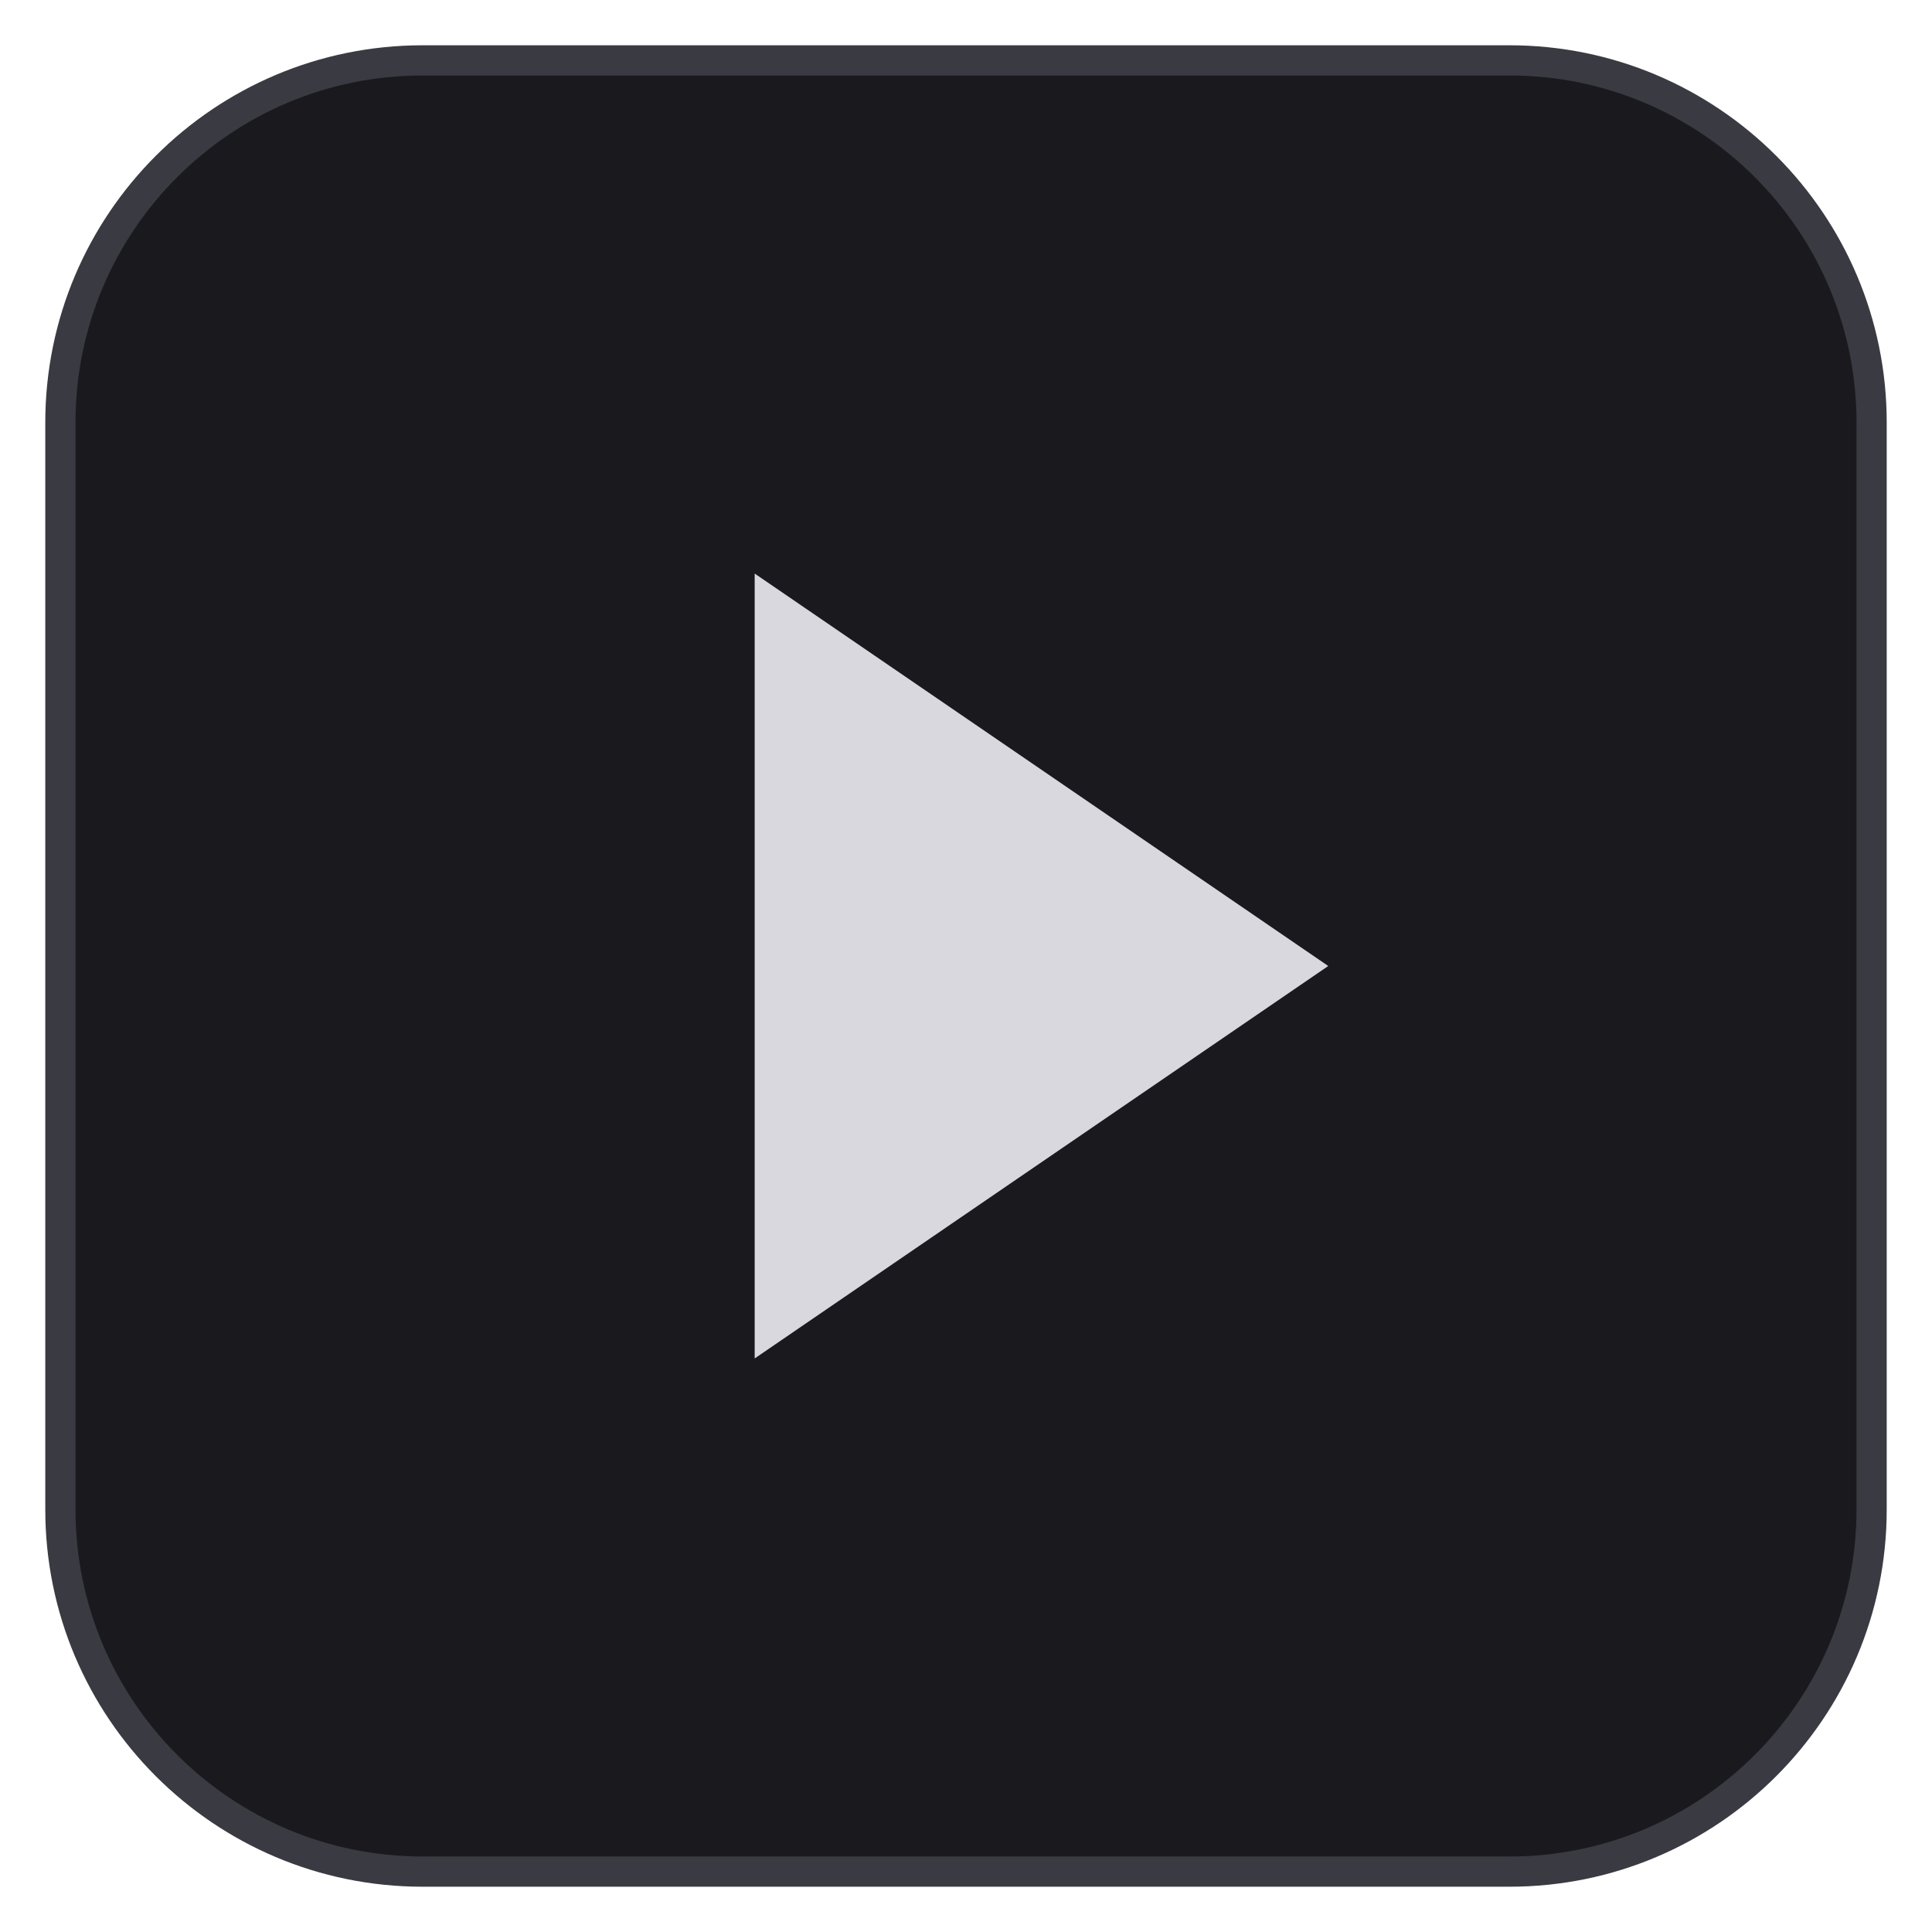
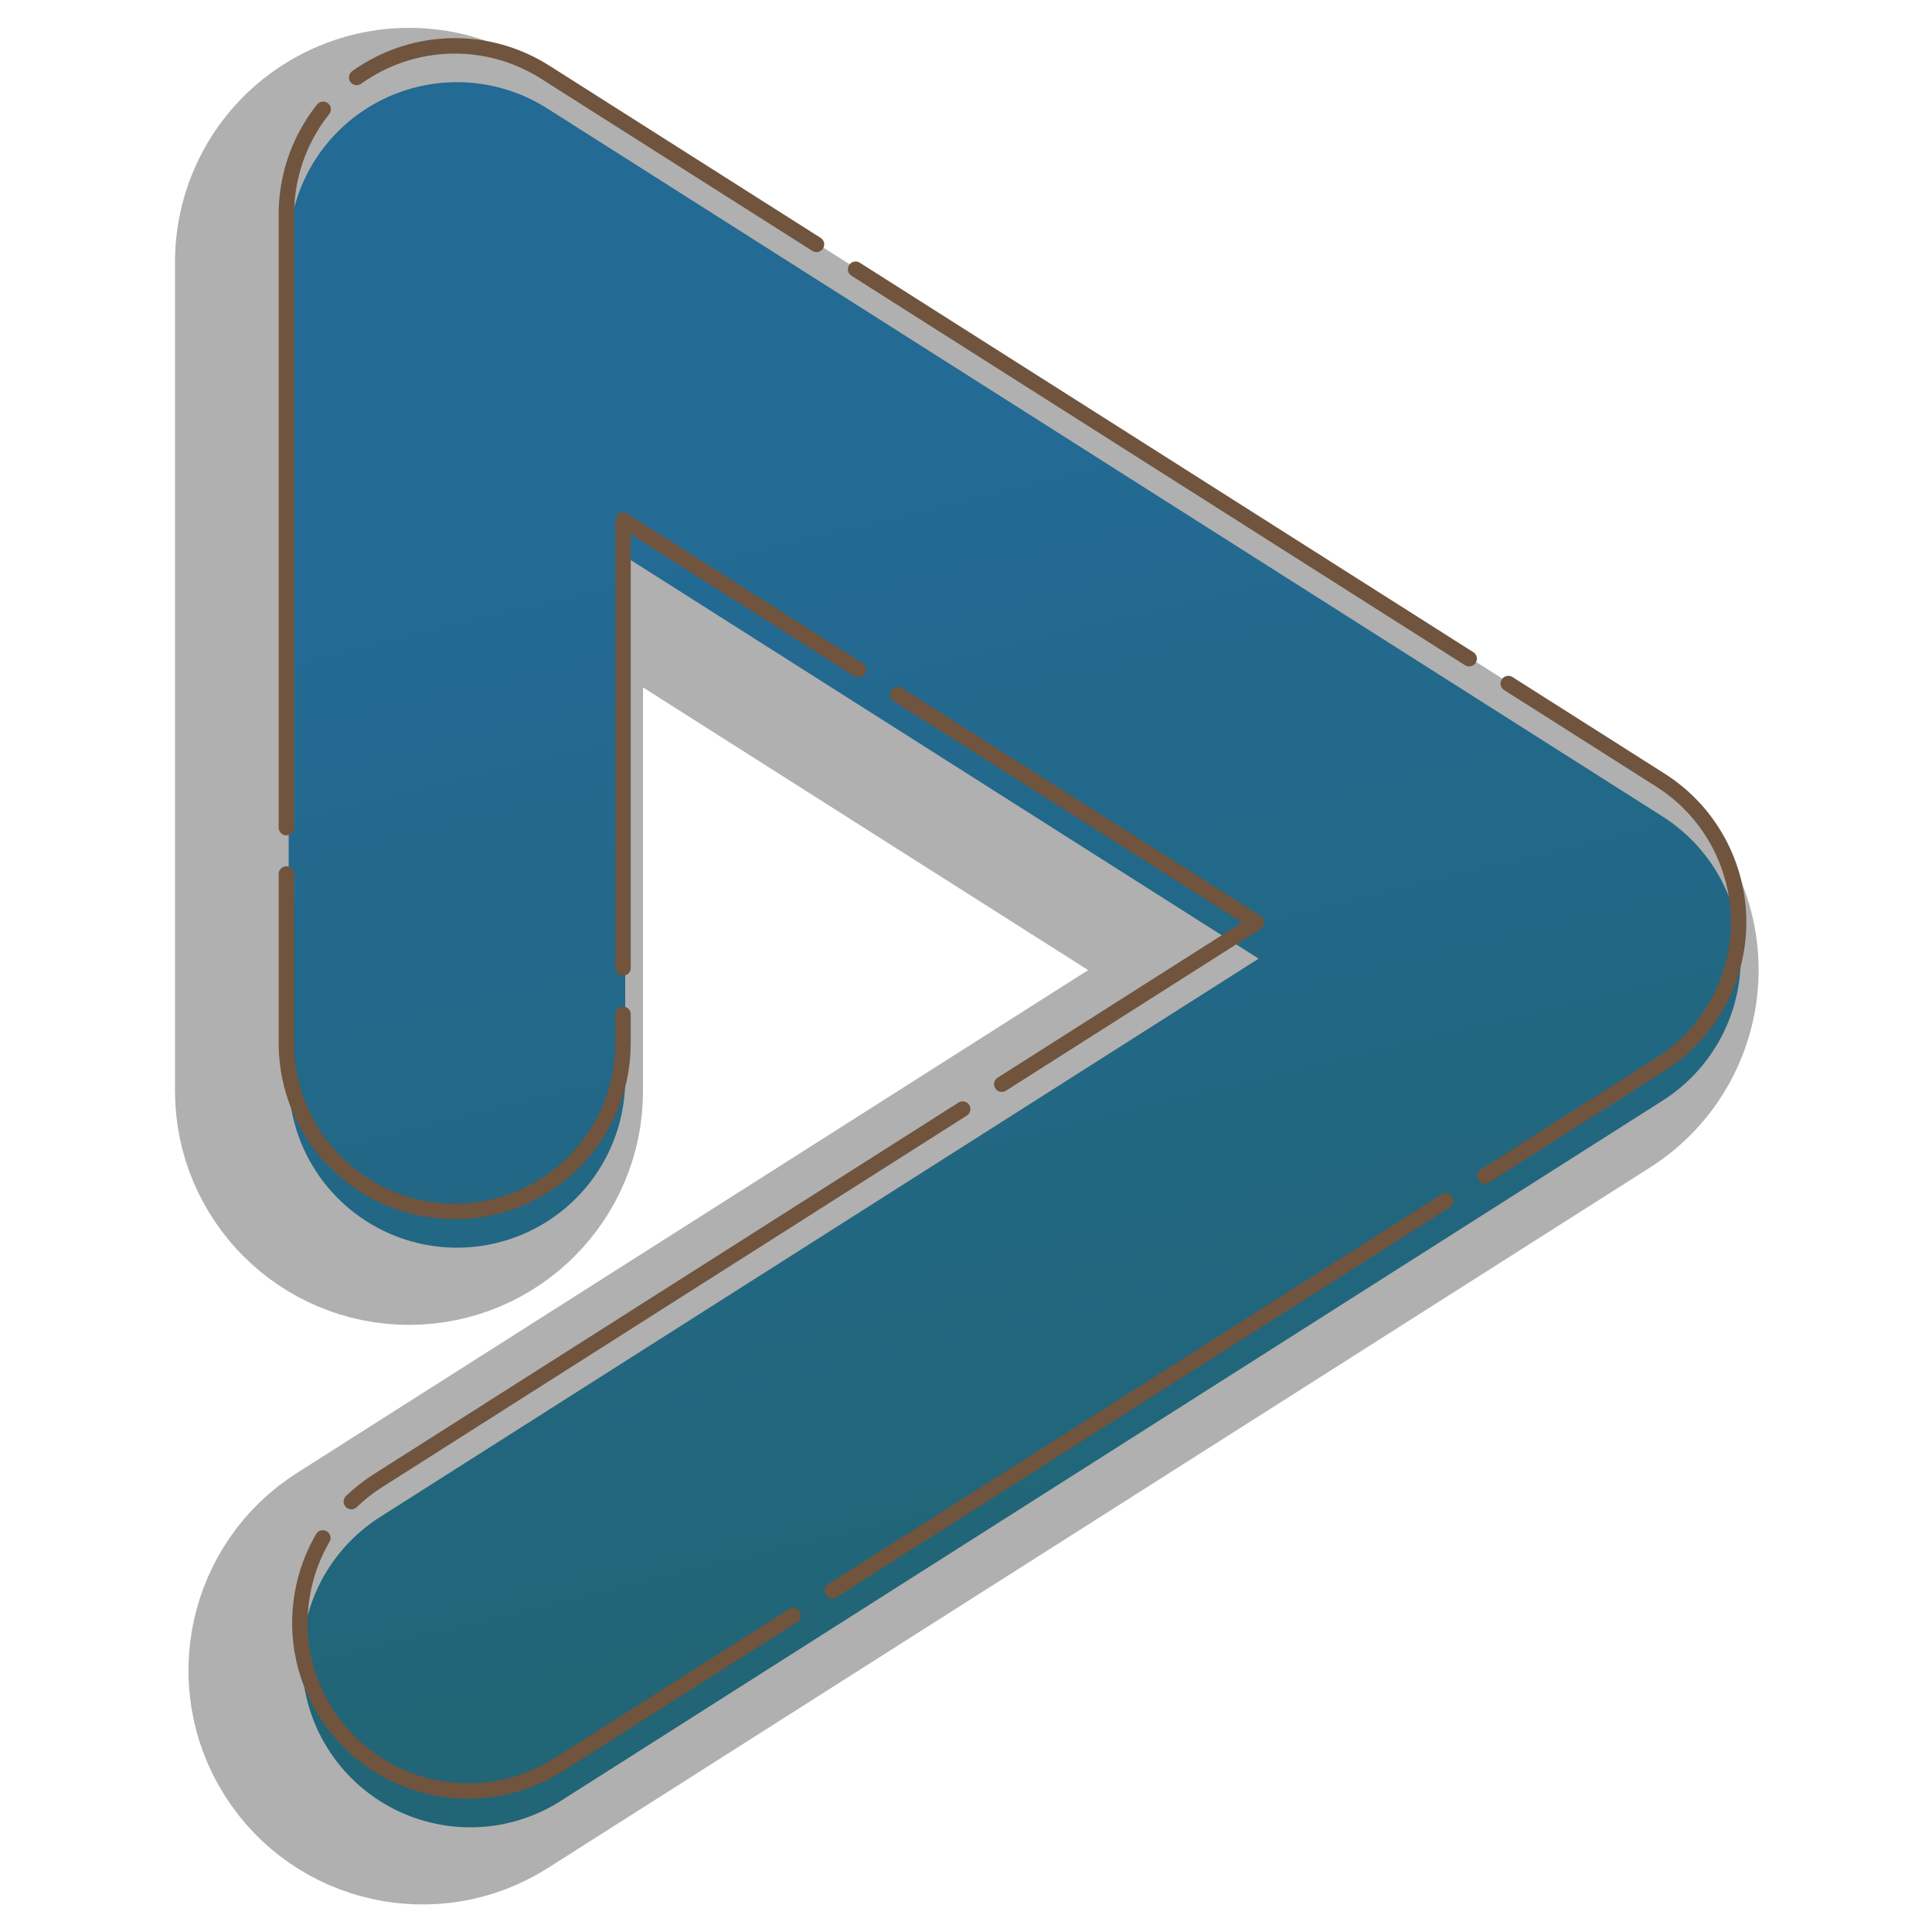
- <svg xmlns="http://www.w3.org/2000/svg" width="128" height="128" viewBox="0 0 128 128">
-   <rect x="4" y="4" width="120" height="120" rx="24" fill="#1a1a1e" />
-   <rect x="4" y="4" width="120" height="120" rx="24" fill="none" stroke="#3a3a42" stroke-width="2" />
-   <path d="M50 38 L88 64 L50 90 Z" fill="#d8d8de" />
+ <svg xmlns="http://www.w3.org/2000/svg" xmlns:xlink="http://www.w3.org/1999/xlink" width="256" height="256" viewBox="0 0 256 256" version="1.1">
+   <defs>
+     <linearGradient id="glyphFill">
+       <stop offset="0" style="stop-color:#216576;stop-opacity:1" />
+       <stop offset="1" style="stop-color:#236a95;stop-opacity:1" />
+     </linearGradient>
+     <linearGradient xlink:href="#glyphFill" id="glyphFillPos" x1="162.165" y1="82.062" x2="158.666" y2="67.687" gradientUnits="userSpaceOnUse" gradientTransform="translate(-42.8169,95.47856)" />
+   </defs>
+   <g transform="matrix(10.24373,0,0,10.24373,-1101.398,-1602.044)">
+     <path style="color:#000000;fill:none;stroke:#b0b0b0;stroke-width:1.7;stroke-linecap:round;stroke-linejoin:round;stroke-miterlimit:2.4;stroke-dashoffset:27.053;stroke-opacity:1" d="m 111.762,157.873 a 2.177,2.177 0 0 0 -1.129,1.906 v 10.723 a 2.177,2.177 0 0 0 2.178,2.178 2.177,2.177 0 0 0 2.176,-2.178 v -6.764 l 8.193,5.203 -11.365,7.223 a 2.177,2.177 0 0 0 -0.668,3.004 2.177,2.177 0 0 0 3.004,0.67 l 14.256,-9.061 a 2.177,2.177 0 0 0 0,-3.676 l -14.43,-9.16 a 2.177,2.177 0 0 0 -2.215,-0.068 z" />
+     <path style="fill:none;stroke:url(#glyphFillPos);stroke-width:4.353;stroke-linecap:round;stroke-linejoin:round;stroke-miterlimit:2.4;stroke-dashoffset:27.053;stroke-opacity:1;paint-order:normal" d="m 113.602,177.853 14.257,-9.061 -14.429,-9.16 v 10.723" />
+     <path style="color:#000000;fill:none;stroke:#70543d;stroke-width:0.2;stroke-linecap:round;stroke-linejoin:round;stroke-miterlimit:2.4;stroke-dasharray:2.4, 0.6, 7, 0;stroke-dashoffset:2.14;stroke-opacity:1" d="m 112.353,157.256 a 2.177,2.177 0 0 0 -1.129,1.906 v 10.723 a 2.177,2.177 0 0 0 2.178,2.178 2.177,2.177 0 0 0 2.176,-2.178 v -6.764 l 8.193,5.203 -11.365,7.223 a 2.177,2.177 0 0 0 -0.668,3.004 2.177,2.177 0 0 0 3.004,0.67 l 14.256,-9.061 a 2.177,2.177 0 0 0 0,-3.676 l -14.43,-9.16 a 2.177,2.177 0 0 0 -2.215,-0.068 z" />
+   </g>
</svg>
